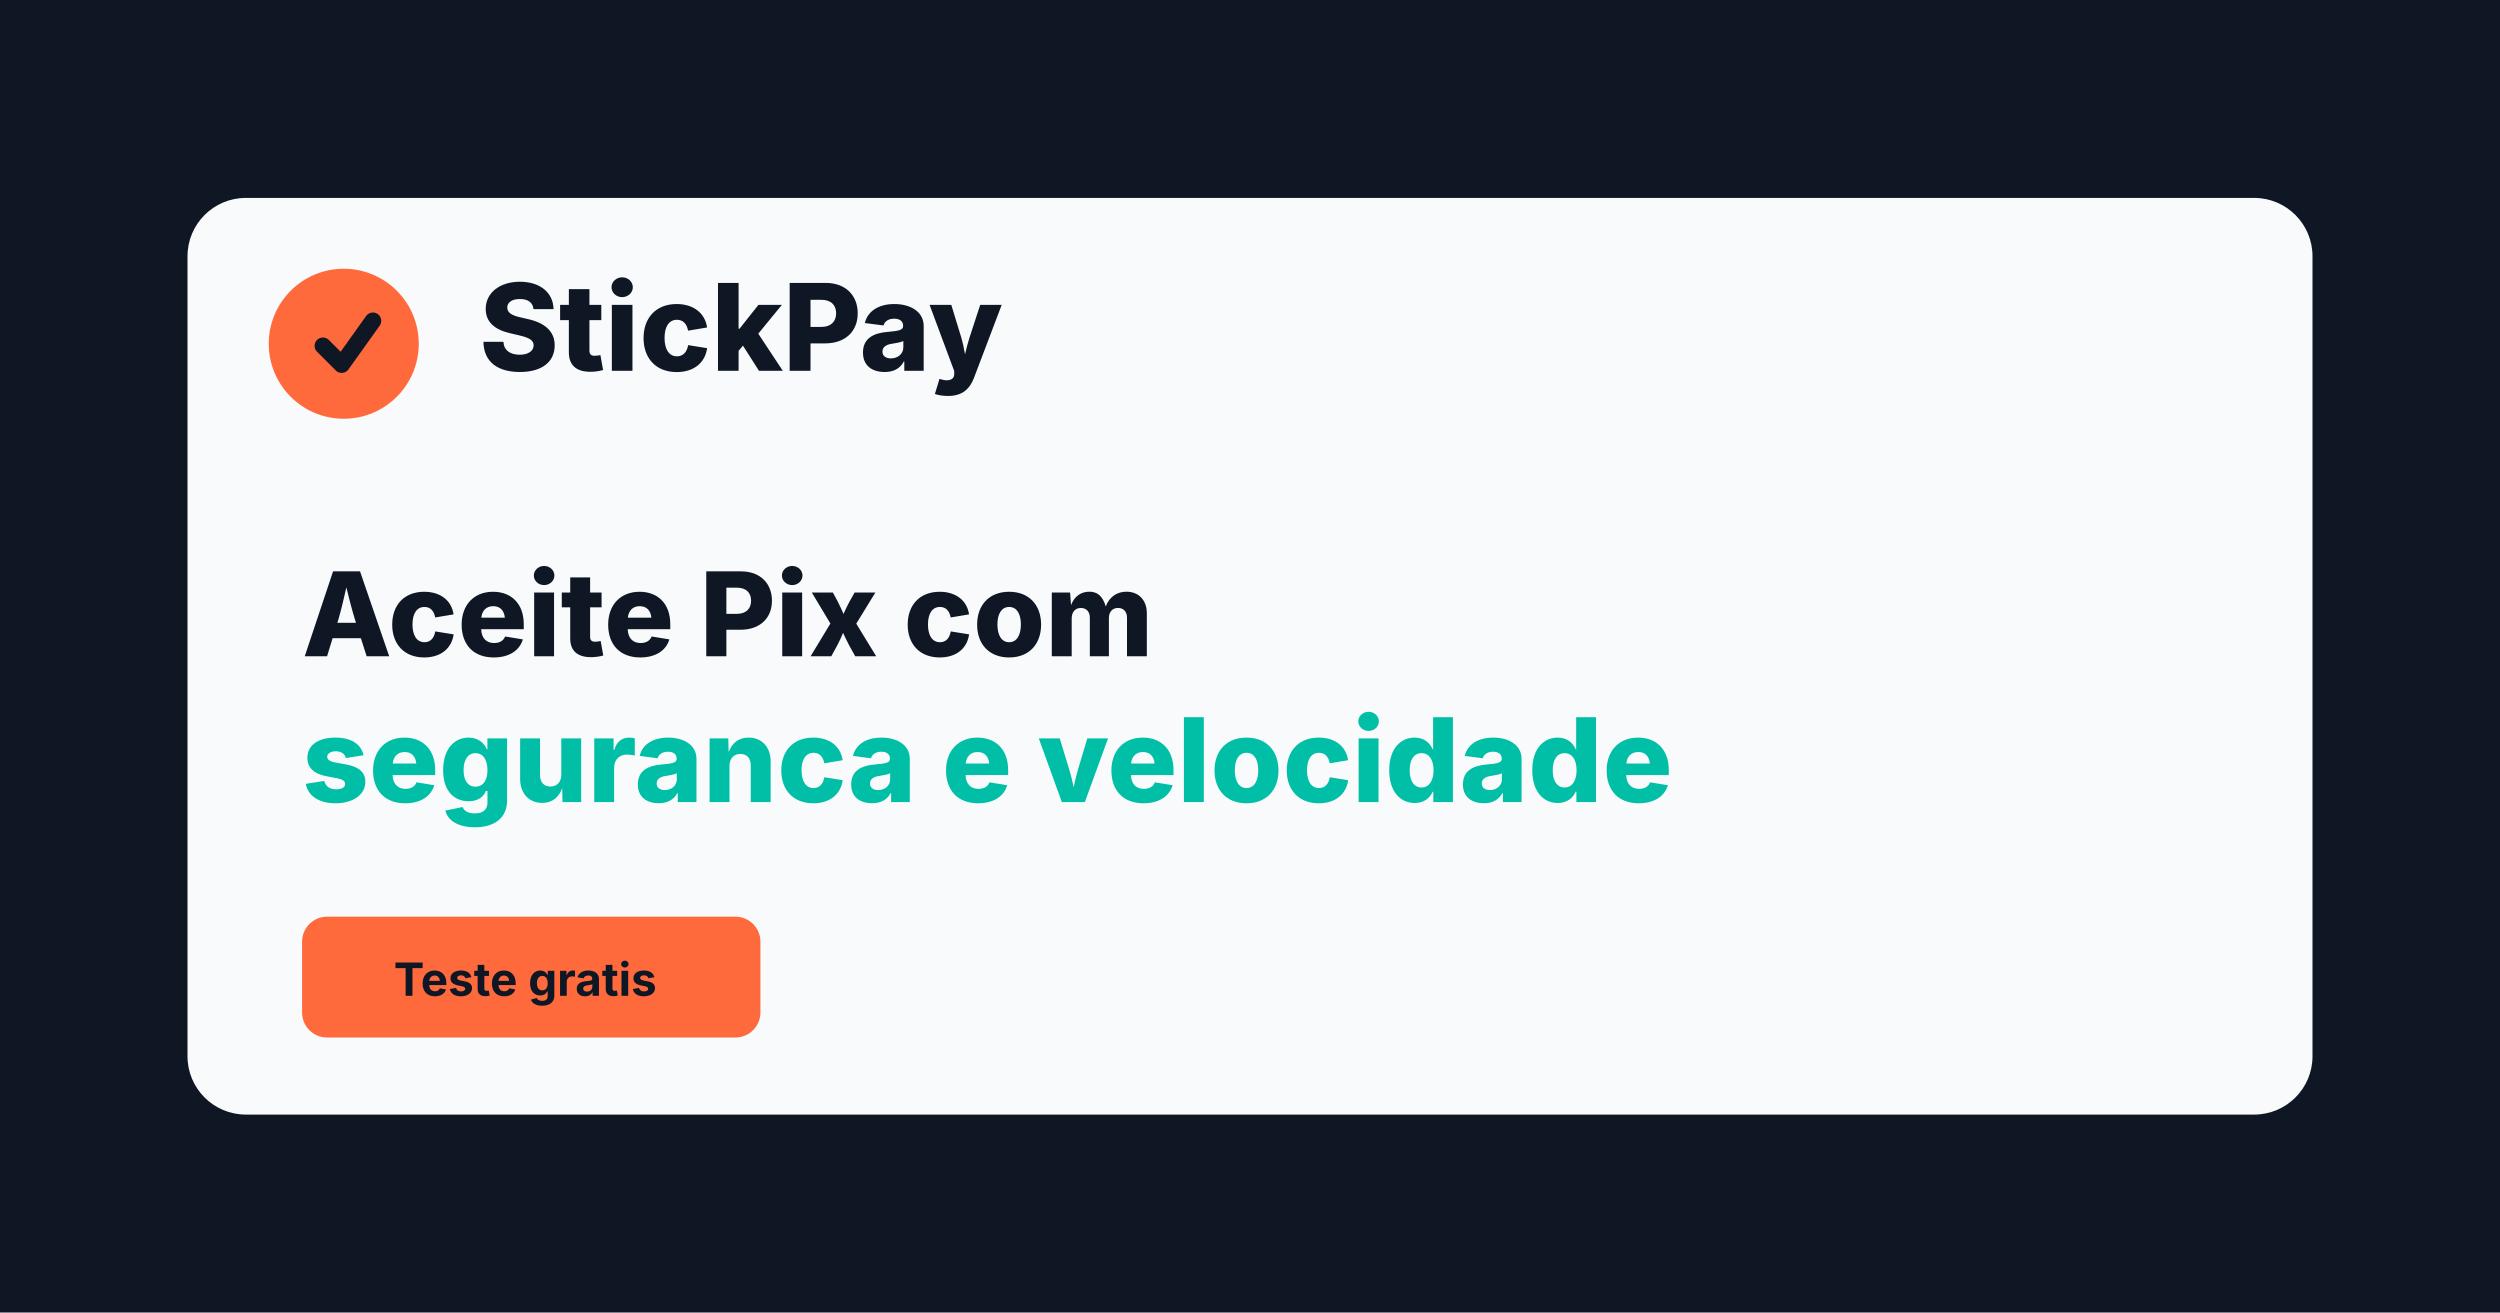
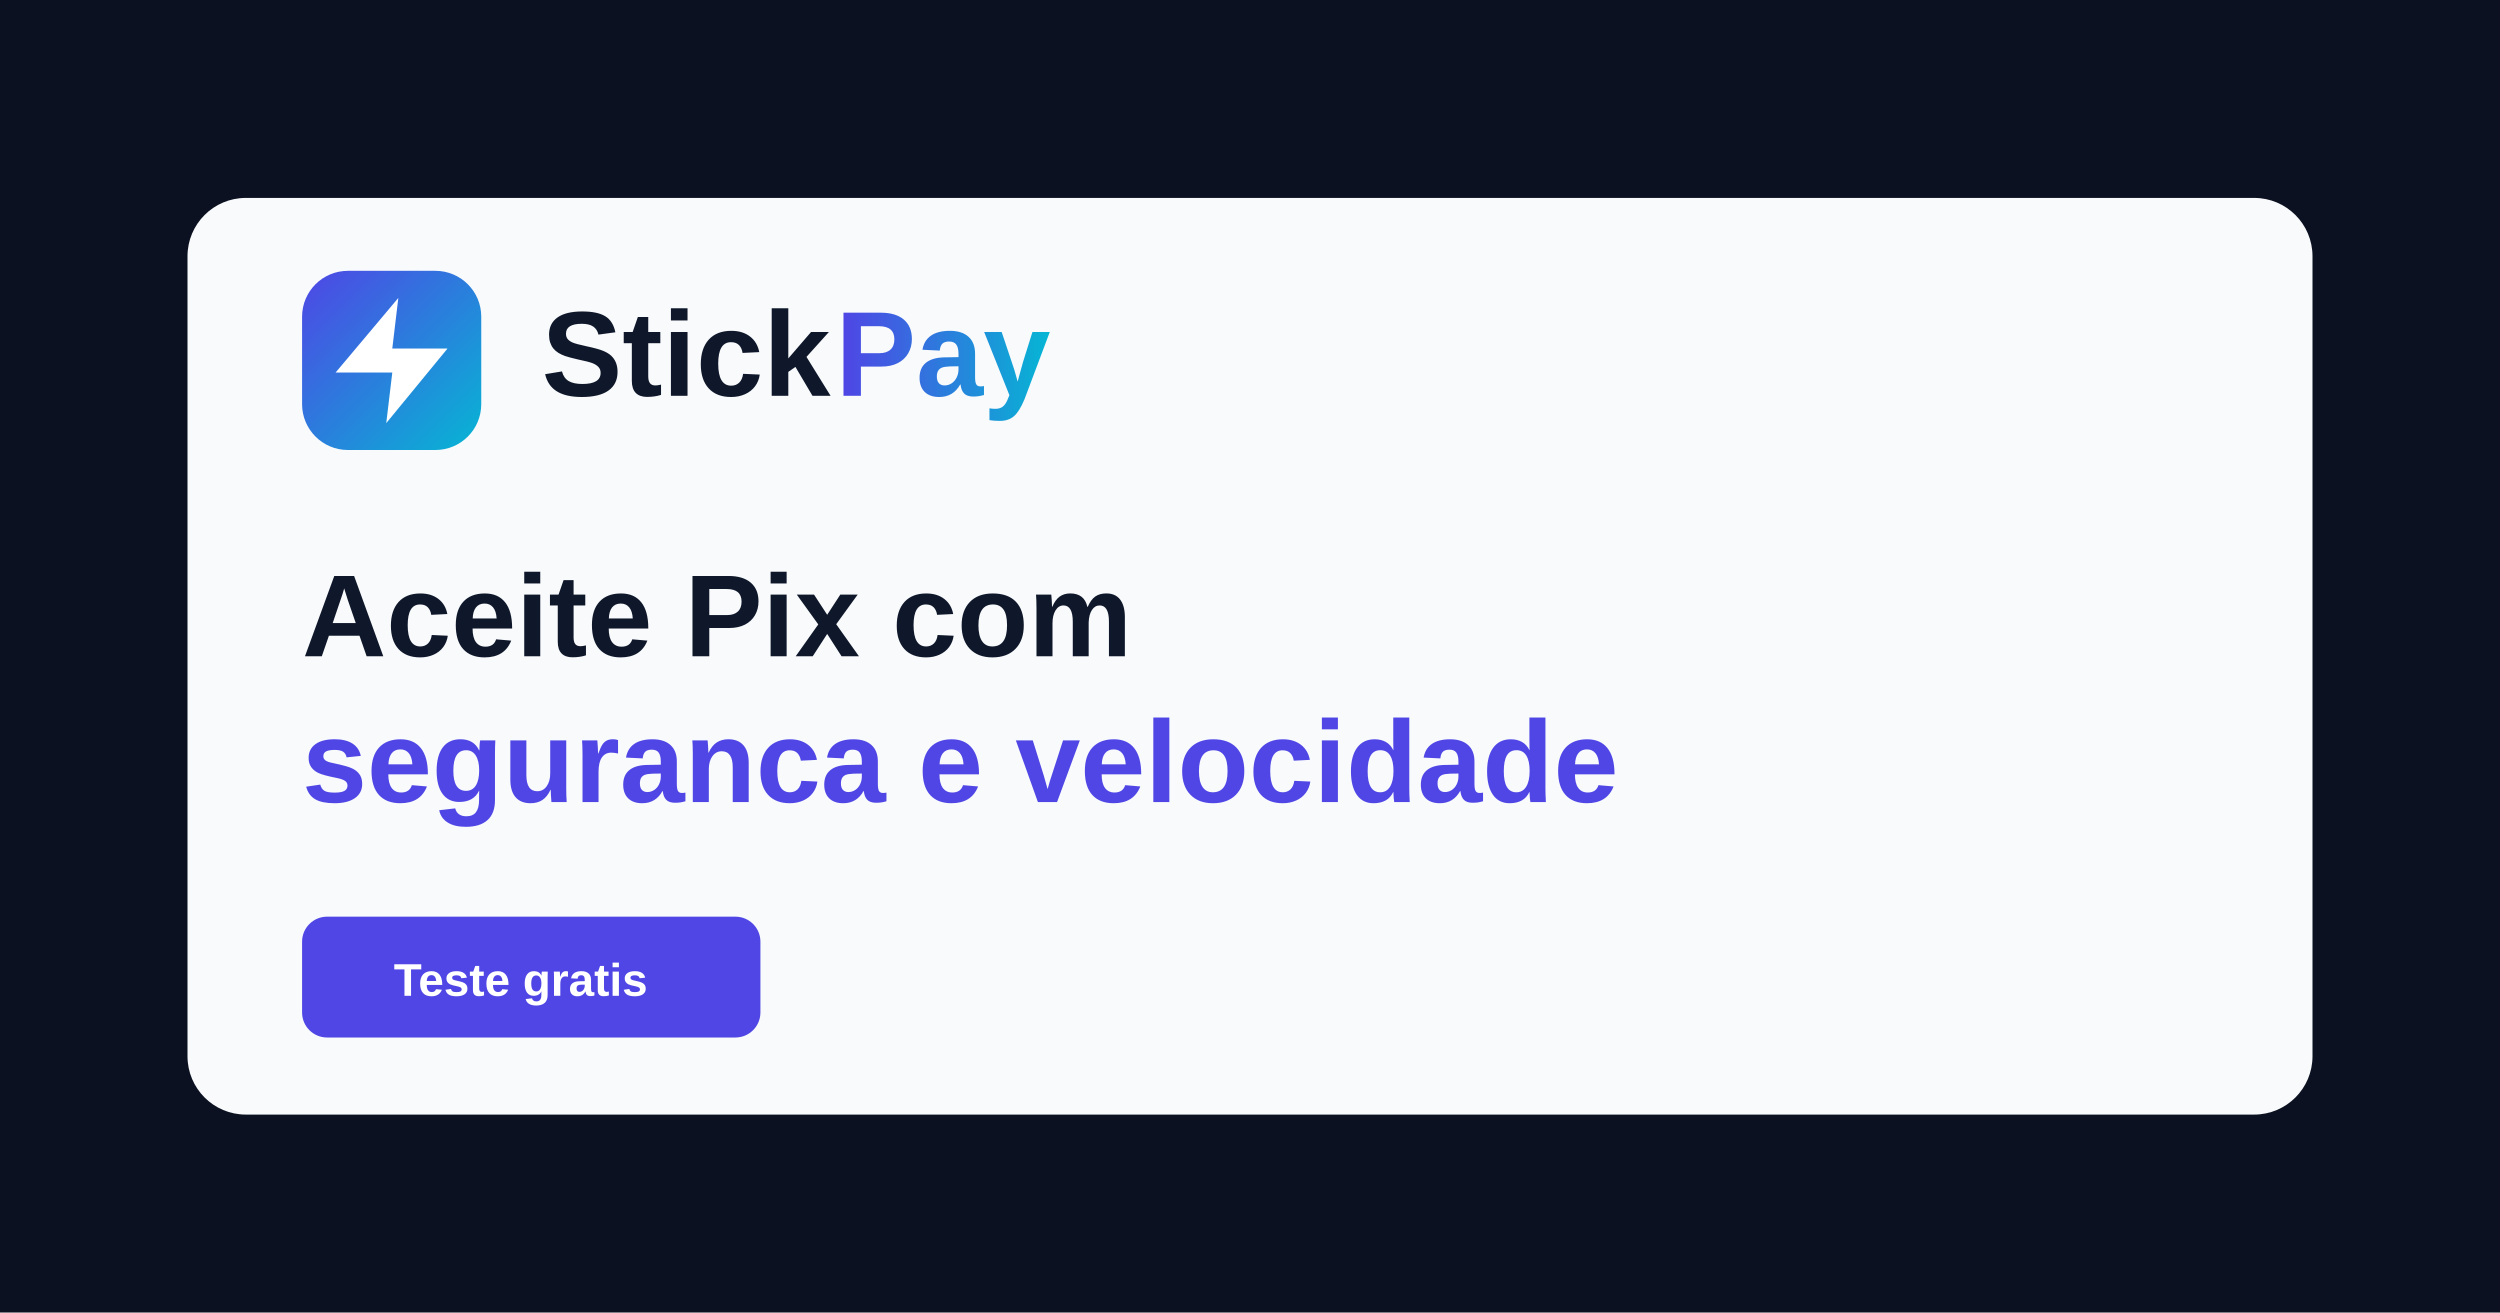
<svg xmlns="http://www.w3.org/2000/svg" width="1200" height="630" viewBox="0 0 1200 630" fill="none">
-   <rect width="1200" height="630" fill="#0F1724" />
+   <defs>
+     <linearGradient id="iconGrad" x1="0%" y1="0%" x2="100%" y2="100%">
+       <stop offset="0%" stop-color="#4F46E5" />
+       <stop offset="100%" stop-color="#06B6D4" />
+     </linearGradient>
+     <linearGradient id="textGrad" x1="0%" y1="0%" x2="100%" y2="0%">
+       <stop offset="0%" stop-color="#4F46E5" />
+       <stop offset="100%" stop-color="#06B6D4" />
+     </linearGradient>
+   </defs>
+   <rect width="1200" height="630" fill="#0B1120" />
  <rect x="90" y="95" width="1020" height="440" rx="28" fill="#F8FAFC" />
-   <circle cx="165" cy="165" r="36" fill="#FF6A3D" />
-   <path d="M155 166L164 175L179 154" stroke="#0F1724" stroke-width="8" stroke-linecap="round" stroke-linejoin="round" />
-   <text x="230" y="178" fill="#0F1724" font-family="Inter, Arial, sans-serif" font-size="58" font-weight="800">StickPay</text>
-   <text x="145" y="315" fill="#0F1724" font-family="Inter, Arial, sans-serif" font-size="56" font-weight="800">Aceite Pix com</text>
-   <text x="145" y="385" fill="#00BFA6" font-family="Inter, Arial, sans-serif" font-size="56" font-weight="800">seguranca e velocidade</text>
-   <rect x="145" y="440" width="220" height="58" rx="12" fill="#FF6A3D" />
-   <text x="189" y="478" fill="#0F1724" font-family="Inter, Arial, sans-serif" font-size="22" font-weight="700">Teste gratis</text>
+   <rect x="145" y="130" width="86" height="86" rx="22" fill="url(#iconGrad)" />
+   <polygon points="191.2,143 161.1,178.8 188.3,178.8 185.4,203.1 214.8,167.3 188.3,167.3" fill="#FFFFFF" />
+   <text x="260" y="190" fill="#0F172A" font-family="Poppins, Arial, sans-serif" font-size="58" font-weight="800">Stick</text>
+   <text x="401" y="190" fill="url(#textGrad)" font-family="Poppins, Arial, sans-serif" font-size="58" font-weight="800">Pay</text>
+   <text x="145" y="315" fill="#0F172A" font-family="Poppins, Arial, sans-serif" font-size="56" font-weight="800">Aceite Pix com</text>
+   <text x="145" y="385" fill="#4F46E5" font-family="Poppins, Arial, sans-serif" font-size="56" font-weight="800">seguranca e velocidade</text>
+   <rect x="145" y="440" width="220" height="58" rx="12" fill="#4F46E5" />
+   <text x="189" y="478" fill="#FFFFFF" font-family="Poppins, Arial, sans-serif" font-size="22" font-weight="700">Teste gratis</text>
</svg>
